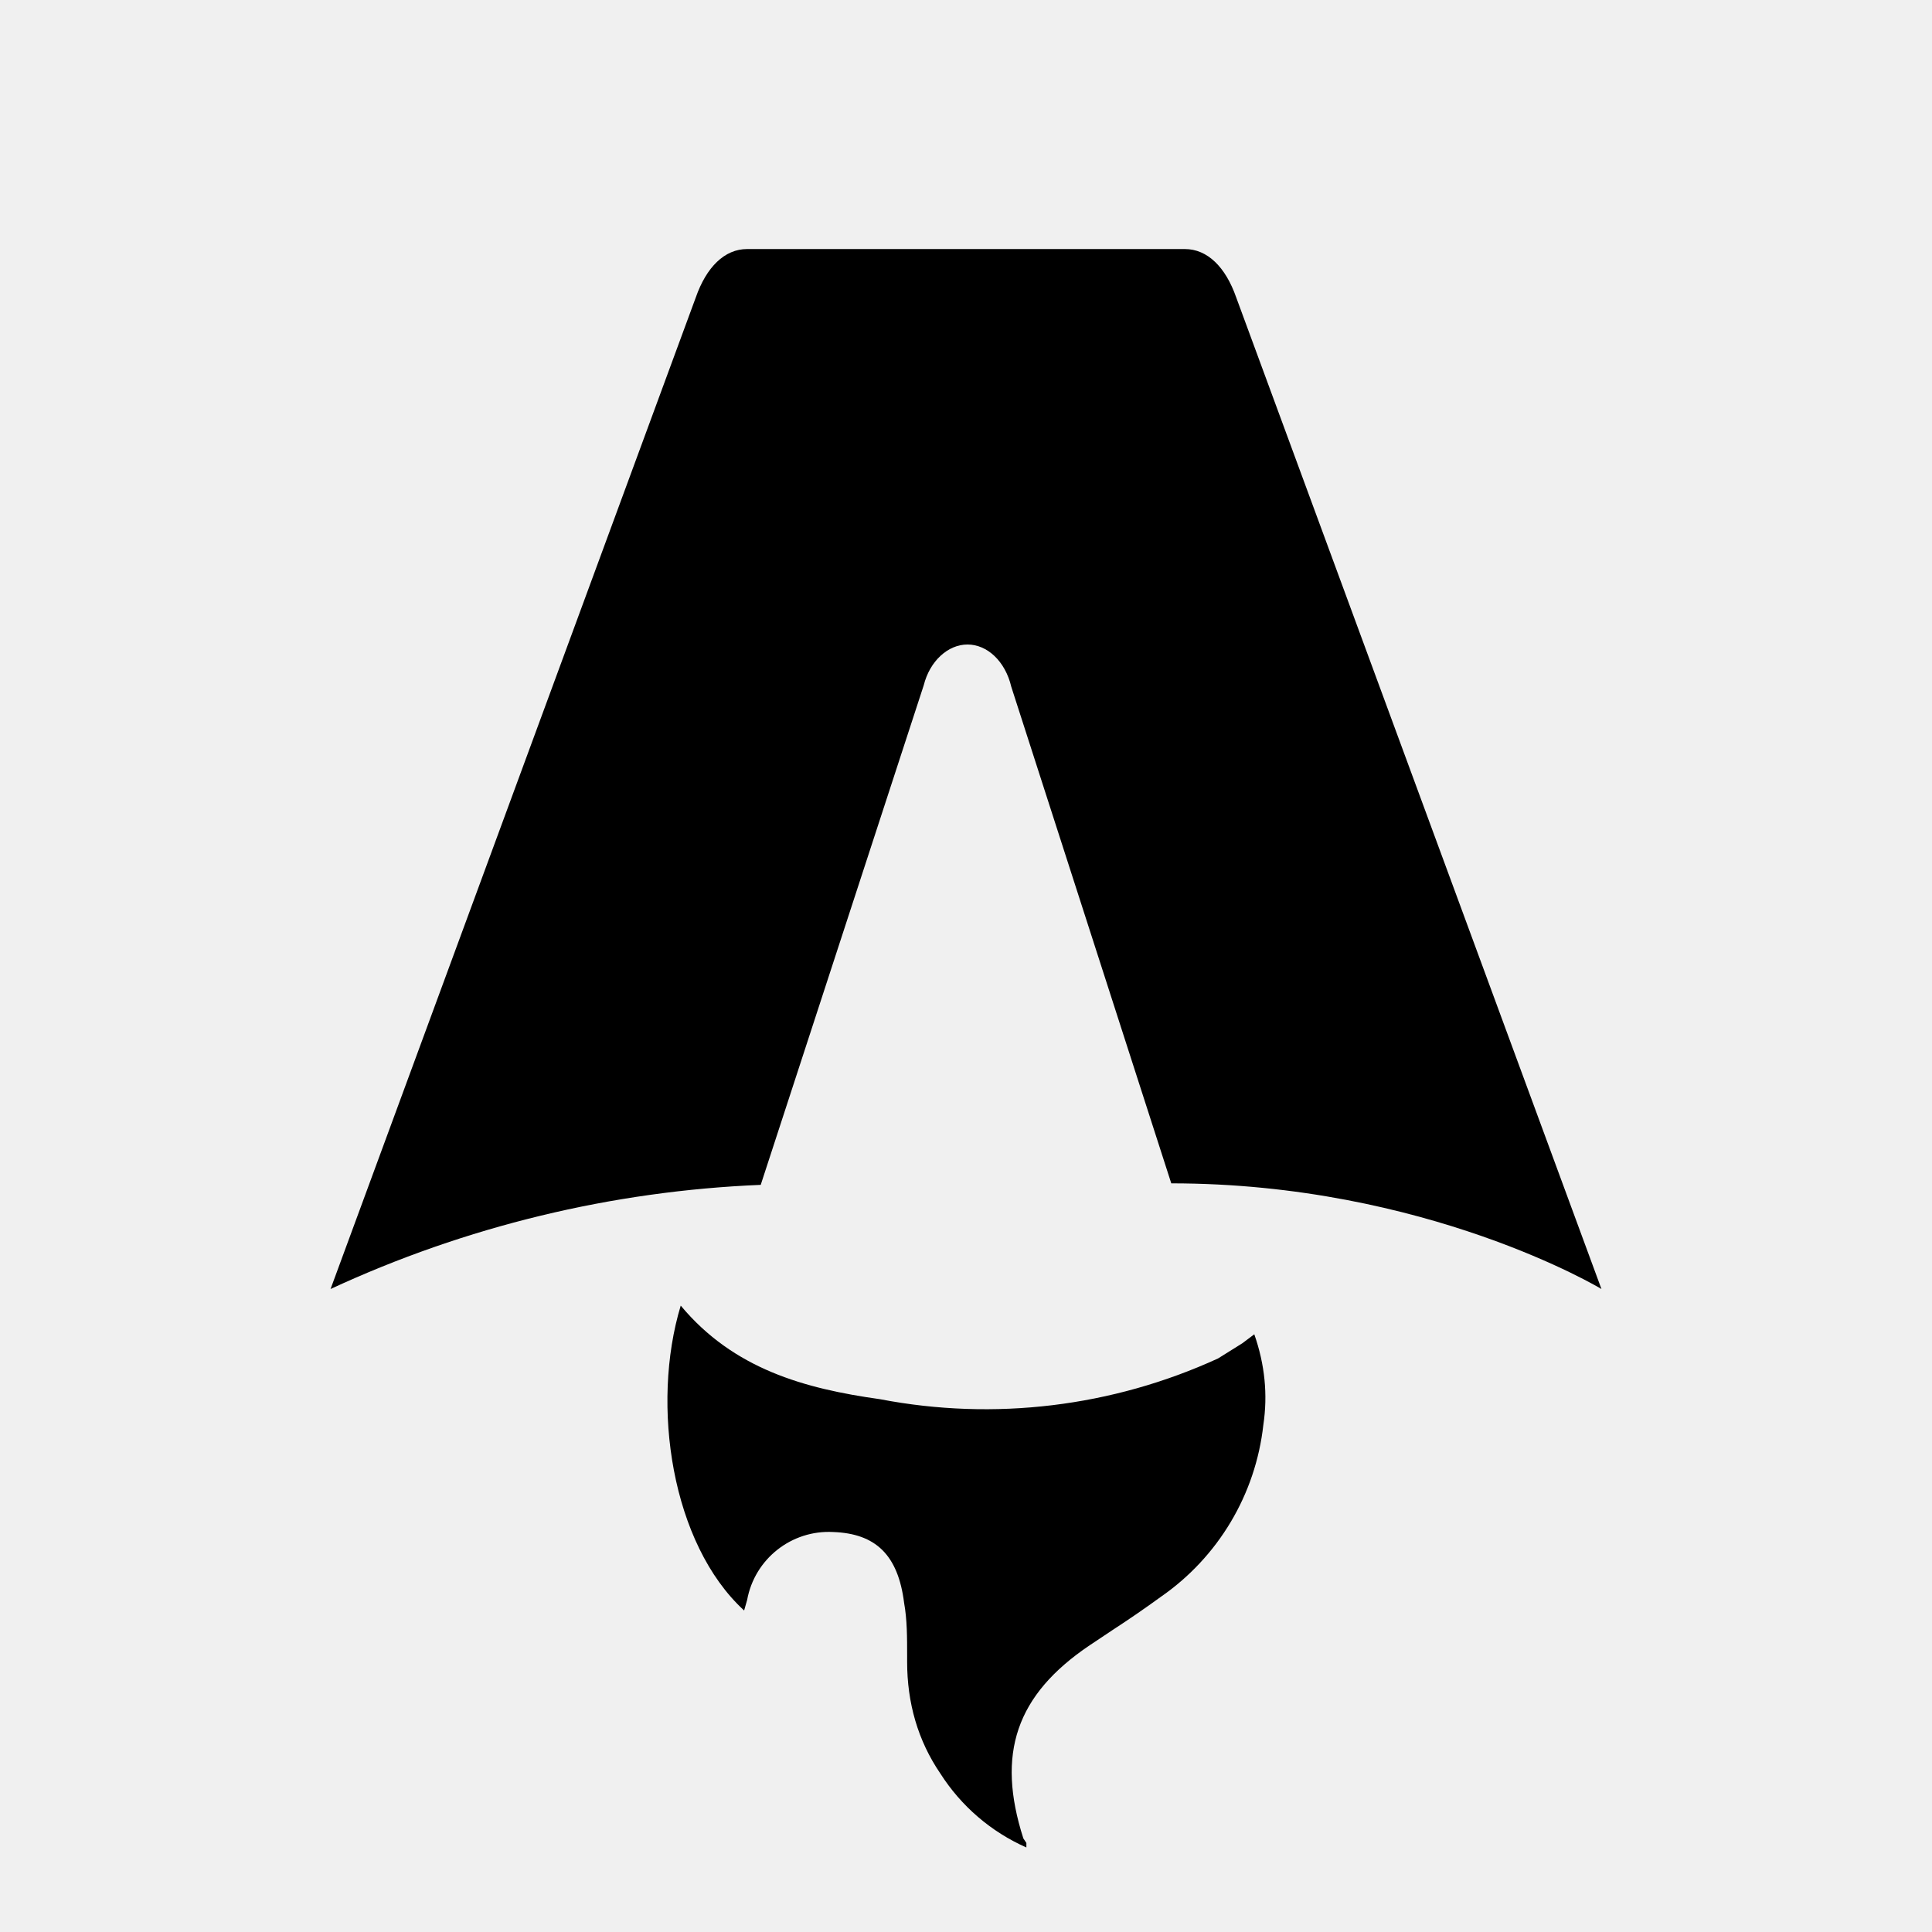
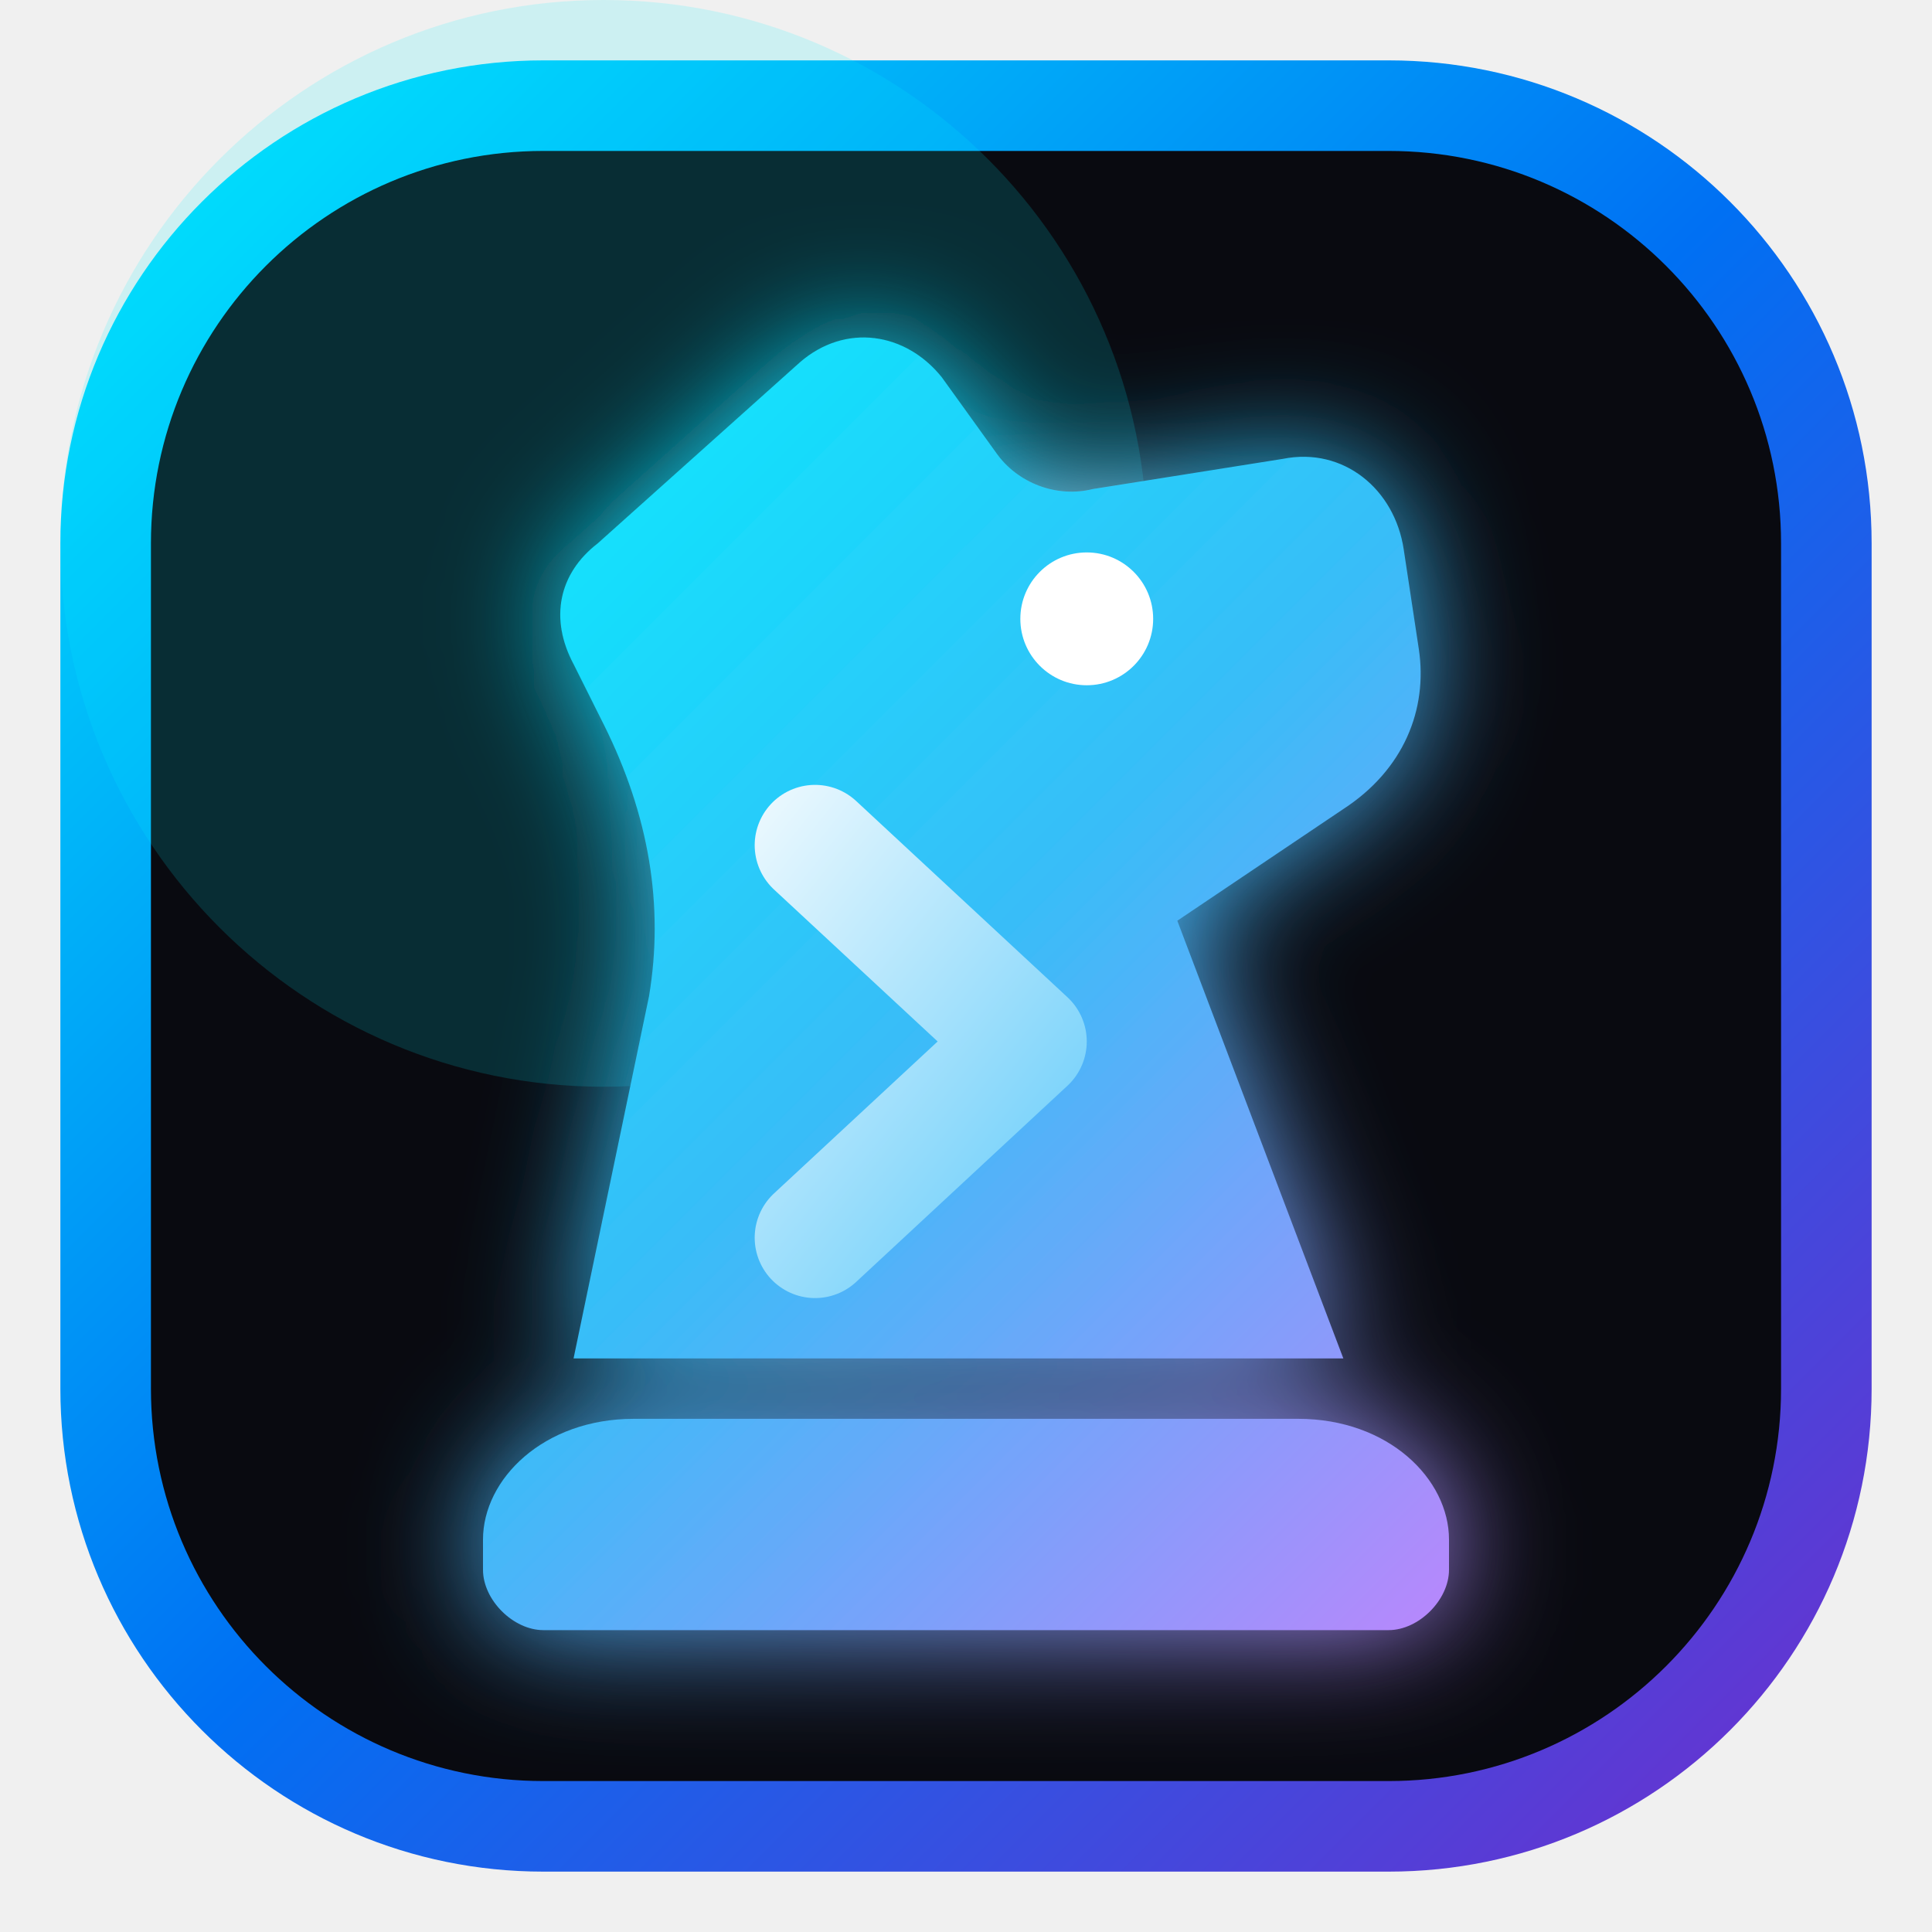
- <svg xmlns="http://www.w3.org/2000/svg" fill="none" viewBox="0 0 128 128">
-   <path d="M50.4 78.5a75.1 75.1 0 0 0-28.5 6.9l24.2-65.7c.7-2 1.9-3.2 3.4-3.2h29c1.5 0 2.7 1.2 3.4 3.2l24.2 65.7s-11.6-7-28.5-7L67 45.5c-.4-1.7-1.6-2.8-2.9-2.8-1.3 0-2.5 1.1-2.9 2.7L50.4 78.5Zm-1.1 28.2Zm-4.2-20.2c-2 6.6-.6 15.8 4.2 20.2a17.5 17.5 0 0 1 .2-.7 5.5 5.5 0 0 1 5.7-4.5c2.8.1 4.3 1.5 4.7 4.7.2 1.1.2 2.3.2 3.5v.4c0 2.7.7 5.2 2.2 7.4a13 13 0 0 0 5.7 4.9v-.3l-.2-.3c-1.8-5.6-.5-9.5 4.4-12.8l1.5-1a73 73 0 0 0 3.2-2.2 16 16 0 0 0 6.8-11.4c.3-2 .1-4-.6-6l-.8.6-1.6 1a37 37 0 0 1-22.4 2.7c-5-.7-9.7-2-13.2-6.2Z" />
-   <style>
-         path { fill: #000; }
-         @media (prefers-color-scheme: dark) {
-             path { fill: #FFF; }
-         }
-     </style>
+ <svg xmlns="http://www.w3.org/2000/svg" viewBox="0 0 64 64" fill="none">
+   <defs>
+     <linearGradient id="bg-grad" x1="0" y1="0" x2="64" y2="64" gradientUnits="userSpaceOnUse">
+       <stop offset="0%" stop-color="#00f2fe" />
+       <stop offset="50%" stop-color="#0070f3" />
+       <stop offset="100%" stop-color="#7928ca" />
+     </linearGradient>
+     <linearGradient id="knight-grad" x1="12" y1="12" x2="52" y2="52" gradientUnits="userSpaceOnUse">
+       <stop offset="0%" stop-color="#00f2fe" />
+       <stop offset="50%" stop-color="#38bdf8" />
+       <stop offset="100%" stop-color="#c084fc" />
+     </linearGradient>
+     <linearGradient id="arrow-grad" x1="24" y1="24" x2="44" y2="40" gradientUnits="userSpaceOnUse">
+       <stop offset="0%" stop-color="#ffffff" />
+       <stop offset="100%" stop-color="#38bdf8" />
+     </linearGradient>
+     <filter id="glow" x="-20%" y="-20%" width="140%" height="140%">
+       <feGaussianBlur stdDeviation="2" result="blur" />
+       <feComposite in="SourceGraphic" in2="blur" operator="over" />
+     </filter>
+   </defs>
+   <rect x="2" y="2" width="60" height="60" rx="16" fill="url(#bg-grad)" />
+   <rect x="5" y="5" width="54" height="54" rx="13" fill="#090a10" />
+   <circle cx="20" cy="18" r="18" fill="#00f2fe" opacity="0.15" />
+   <g filter="url(#glow)">
+     <path d="M16 51C16 49 18 47 21 47H43C46 47 48 49 48 51V52C48 53 47 54 46 54H18C17 54 16 53 16 52V51Z" fill="url(#knight-grad)" />
+     <path d="M19 45L21.5 33C22 30 21.5 27 20 24L19 22C18.2 20.5 18.5 19 19.8 18L26.5 12C28 10.7 30 11 31.2 12.5L33 15C33.7 16 35 16.5 36.2 16.2L42.5 15.2C44.5 14.8 46.2 16.2 46.5 18.2L47 21.5C47.3 23.5 46.5 25.5 44.5 26.8L39 30.5L44.5 45H19Z" fill="url(#knight-grad)" />
+     <path d="M27 28L34 34.5L27 41" stroke="url(#arrow-grad)" stroke-width="4" stroke-linecap="round" stroke-linejoin="round" />
+     <circle cx="36" cy="20.5" r="2.2" fill="#ffffff" />
+   </g>
</svg>
